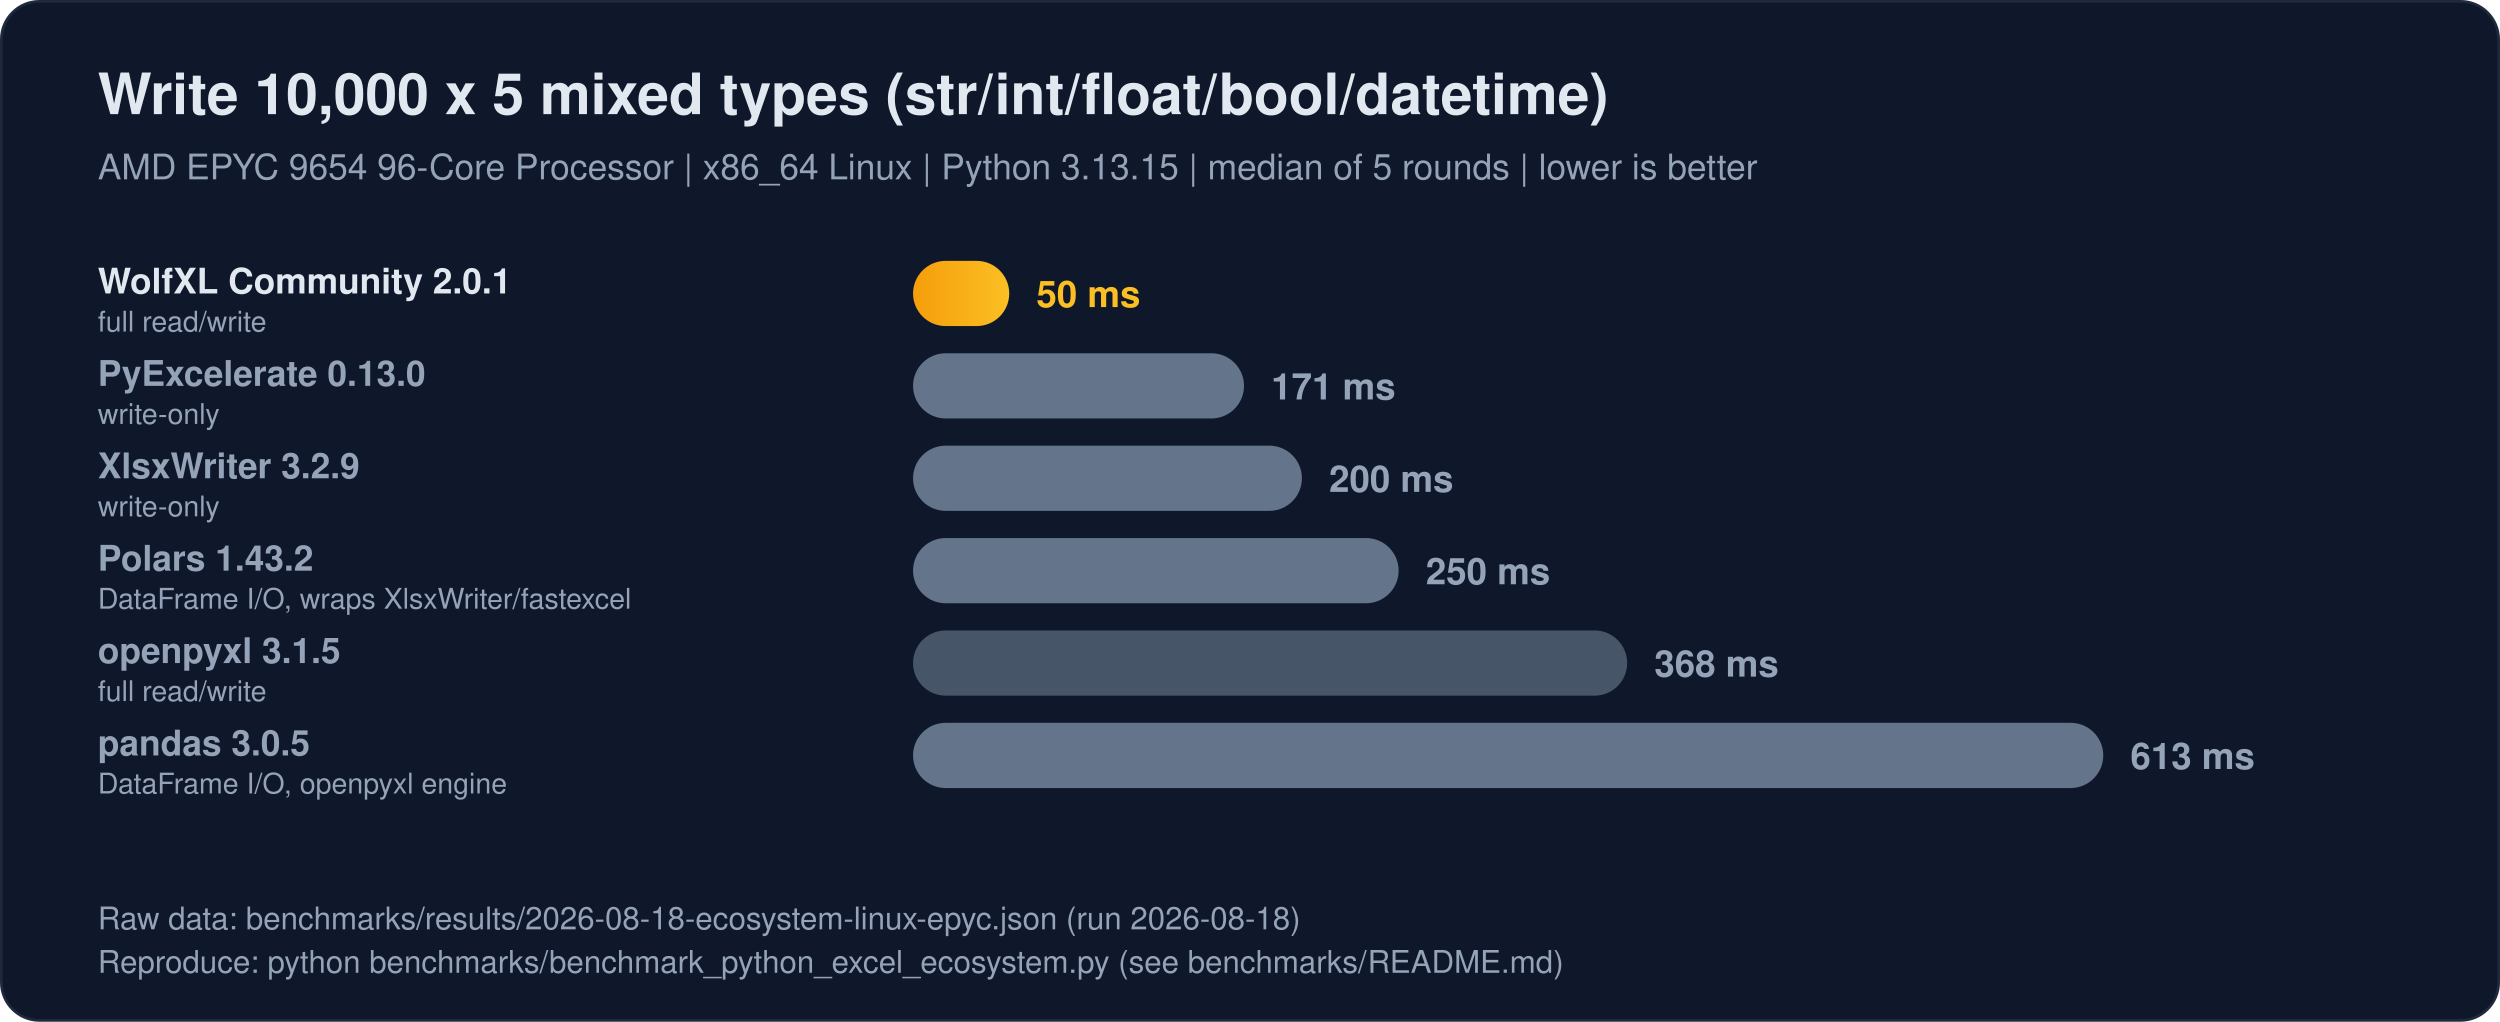
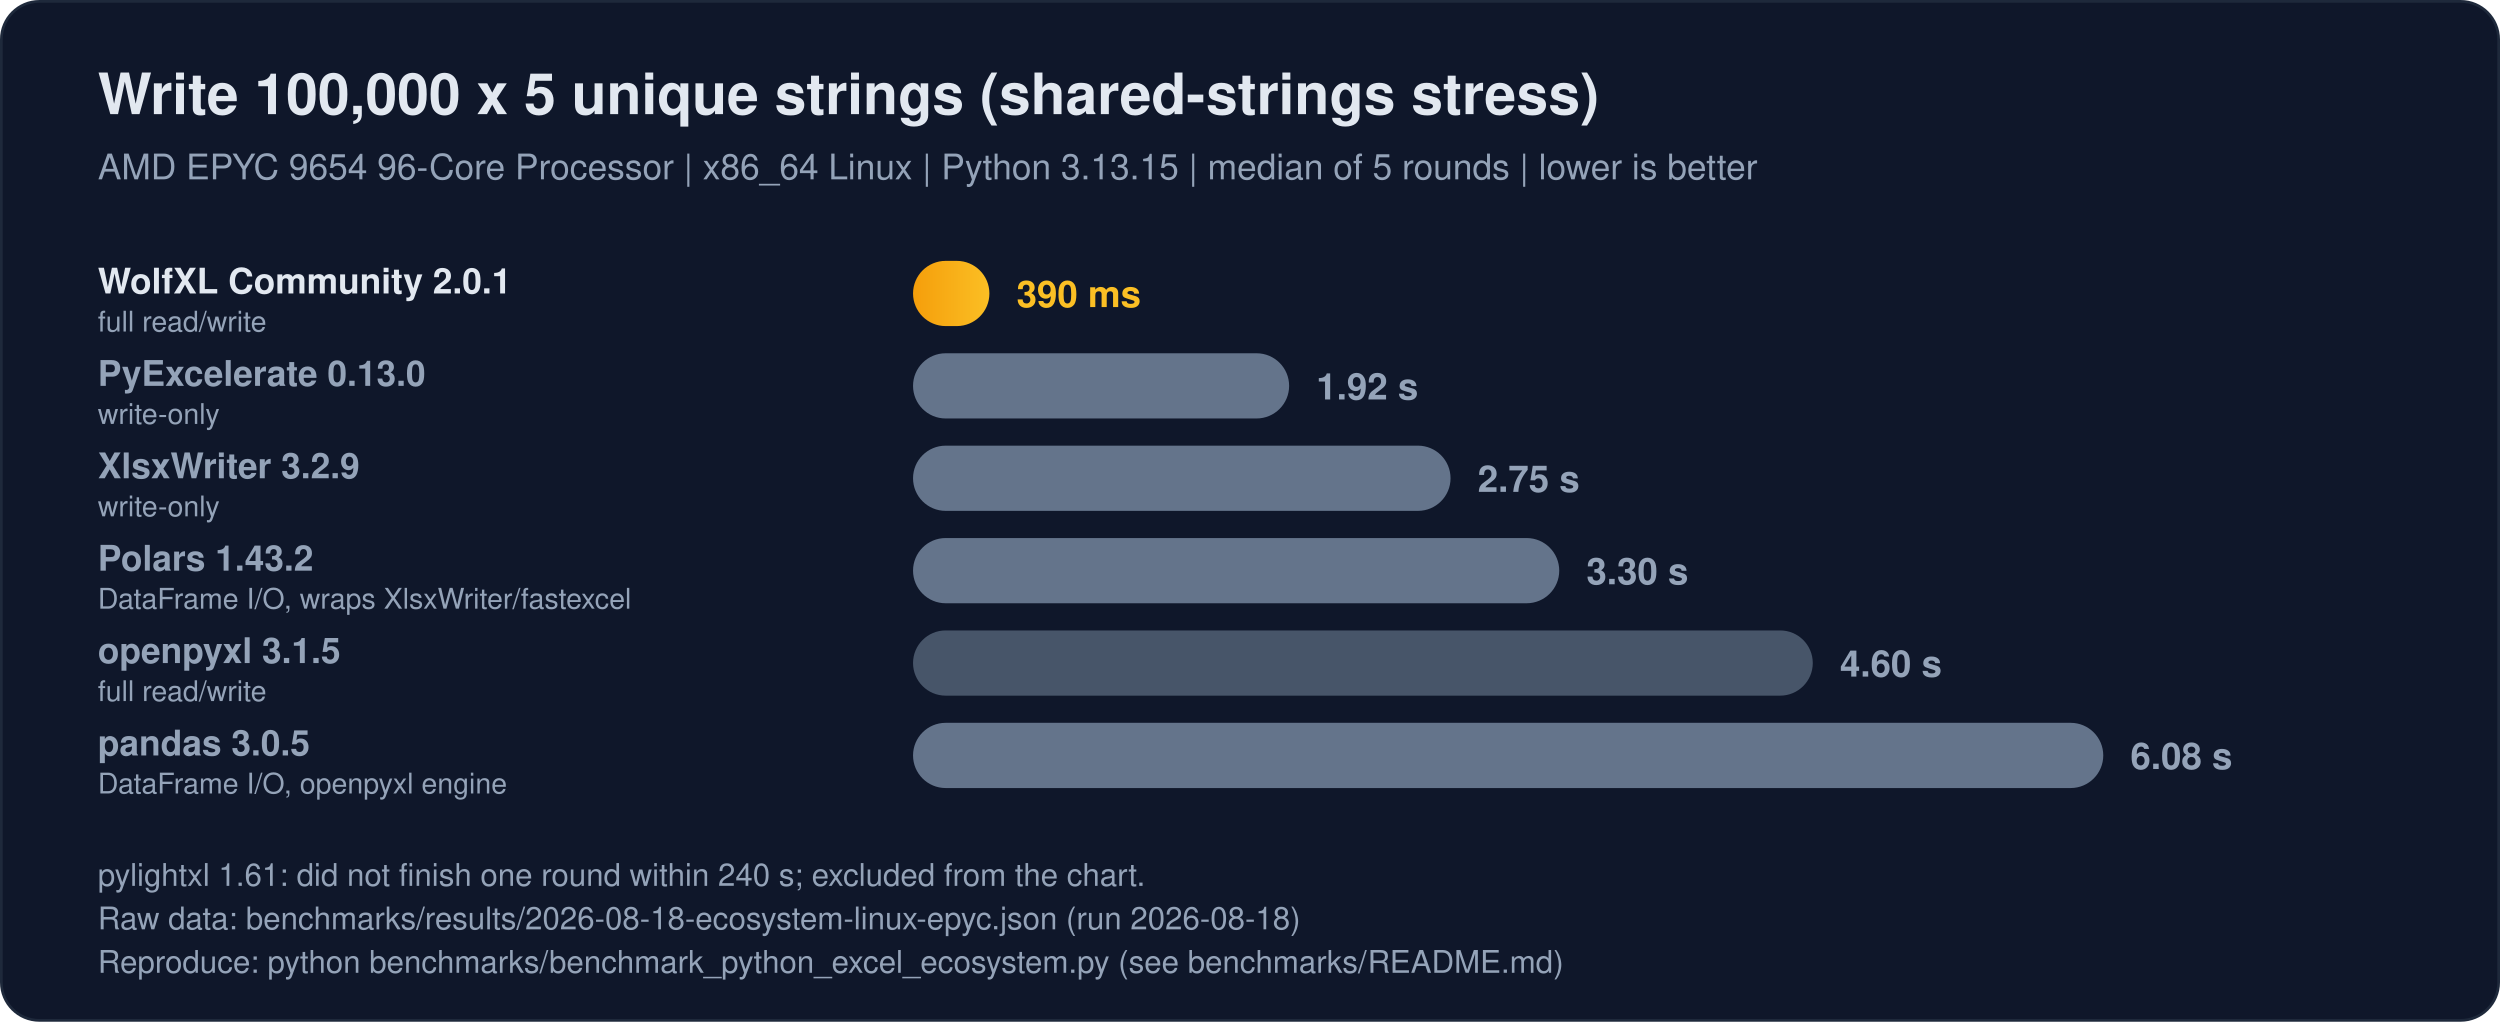
- <svg xmlns="http://www.w3.org/2000/svg" width="920" height="376" viewBox="0 0 920 376" role="img" aria-label="Write 10,000 x 5 mixed types (str/int/float/bool/datetime)">
+ <svg xmlns="http://www.w3.org/2000/svg" width="920" height="376" viewBox="0 0 920 376" role="img" aria-label="Write 100,000 x 5 unique strings (shared-strings stress)">
  <defs>
    <linearGradient id="wolfxl" x1="0" y1="0" x2="1" y2="0">
      <stop offset="0" stop-color="#f59e0b" />
      <stop offset="1" stop-color="#fbbf24" />
    </linearGradient>
  </defs>
  <rect x="0.5" y="0.5" width="919" height="375" rx="14" fill="#0f172a" stroke="#1e293b" />
-   <text x="36" y="42" font-family="-apple-system,'Segoe UI',Helvetica,Arial,sans-serif" font-size="21" font-weight="700" fill="#e2e8f0">Write 10,000 x 5 mixed types (str/int/float/bool/datetime)</text>
+   <text x="36" y="42" font-family="-apple-system,'Segoe UI',Helvetica,Arial,sans-serif" font-size="21" font-weight="700" fill="#e2e8f0">Write 100,000 x 5 unique strings (shared-strings stress)</text>
  <text x="36" y="66" font-family="-apple-system,'Segoe UI',Helvetica,Arial,sans-serif" font-size="13" fill="#94a3b8">AMD EPYC 9654 96-Core Processor | x86_64 Linux | Python 3.13.15 | median of 5 rounds | lower is better</text>
  <text x="36" y="108" font-family="-apple-system,'Segoe UI',Helvetica,Arial,sans-serif" font-size="13" font-weight="700" fill="#e2e8f0">WolfXL Community 2.0.1</text>
  <text x="36" y="122" font-family="-apple-system,'Segoe UI',Helvetica,Arial,sans-serif" font-size="10.5" fill="#94a3b8">full read/write</text>
-   <rect x="336" y="96" width="35.4" height="24" rx="12.0" fill="url(#wolfxl)" />
-   <text x="381.4" y="113" font-family="-apple-system,'Segoe UI',Helvetica,Arial,sans-serif" font-size="13.5" font-weight="700" fill="#fbbf24">50 ms</text>
+   <rect x="336" y="96" width="28.1" height="24" rx="12.0" fill="url(#wolfxl)" />
+   <text x="374.1" y="113" font-family="-apple-system,'Segoe UI',Helvetica,Arial,sans-serif" font-size="13.5" font-weight="700" fill="#fbbf24">390 ms</text>
  <text x="36" y="142" font-family="-apple-system,'Segoe UI',Helvetica,Arial,sans-serif" font-size="13" font-weight="600" fill="#94a3b8">PyExcelerate 0.13.0</text>
  <text x="36" y="156" font-family="-apple-system,'Segoe UI',Helvetica,Arial,sans-serif" font-size="10.5" fill="#94a3b8">write-only</text>
-   <rect x="336" y="130" width="121.8" height="24" rx="12.0" fill="#64748b" />
-   <text x="467.8" y="147" font-family="-apple-system,'Segoe UI',Helvetica,Arial,sans-serif" font-size="13.5" font-weight="700" fill="#94a3b8">171 ms</text>
+   <rect x="336" y="130" width="138.4" height="24" rx="12.0" fill="#64748b" />
+   <text x="484.4" y="147" font-family="-apple-system,'Segoe UI',Helvetica,Arial,sans-serif" font-size="13.5" font-weight="700" fill="#94a3b8">1.92 s</text>
  <text x="36" y="176" font-family="-apple-system,'Segoe UI',Helvetica,Arial,sans-serif" font-size="13" font-weight="600" fill="#94a3b8">XlsxWriter 3.2.9</text>
  <text x="36" y="190" font-family="-apple-system,'Segoe UI',Helvetica,Arial,sans-serif" font-size="10.5" fill="#94a3b8">write-only</text>
-   <rect x="336" y="164" width="143.1" height="24" rx="12.0" fill="#64748b" />
-   <text x="489.1" y="181" font-family="-apple-system,'Segoe UI',Helvetica,Arial,sans-serif" font-size="13.5" font-weight="700" fill="#94a3b8">200 ms</text>
+   <rect x="336" y="164" width="197.8" height="24" rx="12.0" fill="#64748b" />
+   <text x="543.8" y="181" font-family="-apple-system,'Segoe UI',Helvetica,Arial,sans-serif" font-size="13.5" font-weight="700" fill="#94a3b8">2.75 s</text>
  <text x="36" y="210" font-family="-apple-system,'Segoe UI',Helvetica,Arial,sans-serif" font-size="13" font-weight="600" fill="#94a3b8">Polars 1.43.2</text>
  <text x="36" y="224" font-family="-apple-system,'Segoe UI',Helvetica,Arial,sans-serif" font-size="10.5" fill="#94a3b8">DataFrame I/O, wraps XlsxWriter/fastexcel</text>
-   <rect x="336" y="198" width="178.7" height="24" rx="12.0" fill="#64748b" />
-   <text x="524.7" y="215" font-family="-apple-system,'Segoe UI',Helvetica,Arial,sans-serif" font-size="13.5" font-weight="700" fill="#94a3b8">250 ms</text>
+   <rect x="336" y="198" width="237.8" height="24" rx="12.0" fill="#64748b" />
+   <text x="583.8" y="215" font-family="-apple-system,'Segoe UI',Helvetica,Arial,sans-serif" font-size="13.5" font-weight="700" fill="#94a3b8">3.30 s</text>
  <text x="36" y="244" font-family="-apple-system,'Segoe UI',Helvetica,Arial,sans-serif" font-size="13" font-weight="600" fill="#94a3b8">openpyxl 3.1.5</text>
  <text x="36" y="258" font-family="-apple-system,'Segoe UI',Helvetica,Arial,sans-serif" font-size="10.5" fill="#94a3b8">full read/write</text>
-   <rect x="336" y="232" width="262.8" height="24" rx="12.0" fill="#475569" />
-   <text x="608.8" y="249" font-family="-apple-system,'Segoe UI',Helvetica,Arial,sans-serif" font-size="13.5" font-weight="700" fill="#94a3b8">368 ms</text>
+   <rect x="336" y="232" width="331.1" height="24" rx="12.0" fill="#475569" />
+   <text x="677.1" y="249" font-family="-apple-system,'Segoe UI',Helvetica,Arial,sans-serif" font-size="13.5" font-weight="700" fill="#94a3b8">4.60 s</text>
  <text x="36" y="278" font-family="-apple-system,'Segoe UI',Helvetica,Arial,sans-serif" font-size="13" font-weight="600" fill="#94a3b8">pandas 3.0.5</text>
  <text x="36" y="292" font-family="-apple-system,'Segoe UI',Helvetica,Arial,sans-serif" font-size="10.5" fill="#94a3b8">DataFrame I/O, openpyxl engine</text>
  <rect x="336" y="266" width="438.0" height="24" rx="12.0" fill="#64748b" />
-   <text x="784.0" y="283" font-family="-apple-system,'Segoe UI',Helvetica,Arial,sans-serif" font-size="13.5" font-weight="700" fill="#94a3b8">613 ms</text>
+   <text x="784.0" y="283" font-family="-apple-system,'Segoe UI',Helvetica,Arial,sans-serif" font-size="13.5" font-weight="700" fill="#94a3b8">6.08 s</text>
+   <text x="36" y="326" font-family="-apple-system,'Segoe UI',Helvetica,Arial,sans-serif" font-size="11.5" fill="#94a3b8">pylightxl 1.61: did not finish one round within 240 s; excluded from the chart.</text>
  <text x="36" y="342" font-family="-apple-system,'Segoe UI',Helvetica,Arial,sans-serif" font-size="11.5" fill="#94a3b8">Raw data: benchmarks/results/2026-08-18-ecosystem-linux-epyc.json (run 2026-08-18)</text>
  <text x="36" y="358" font-family="-apple-system,'Segoe UI',Helvetica,Arial,sans-serif" font-size="11.5" fill="#94a3b8">Reproduce: python benchmarks/benchmark_python_excel_ecosystem.py (see benchmarks/README.md)</text>
</svg>
